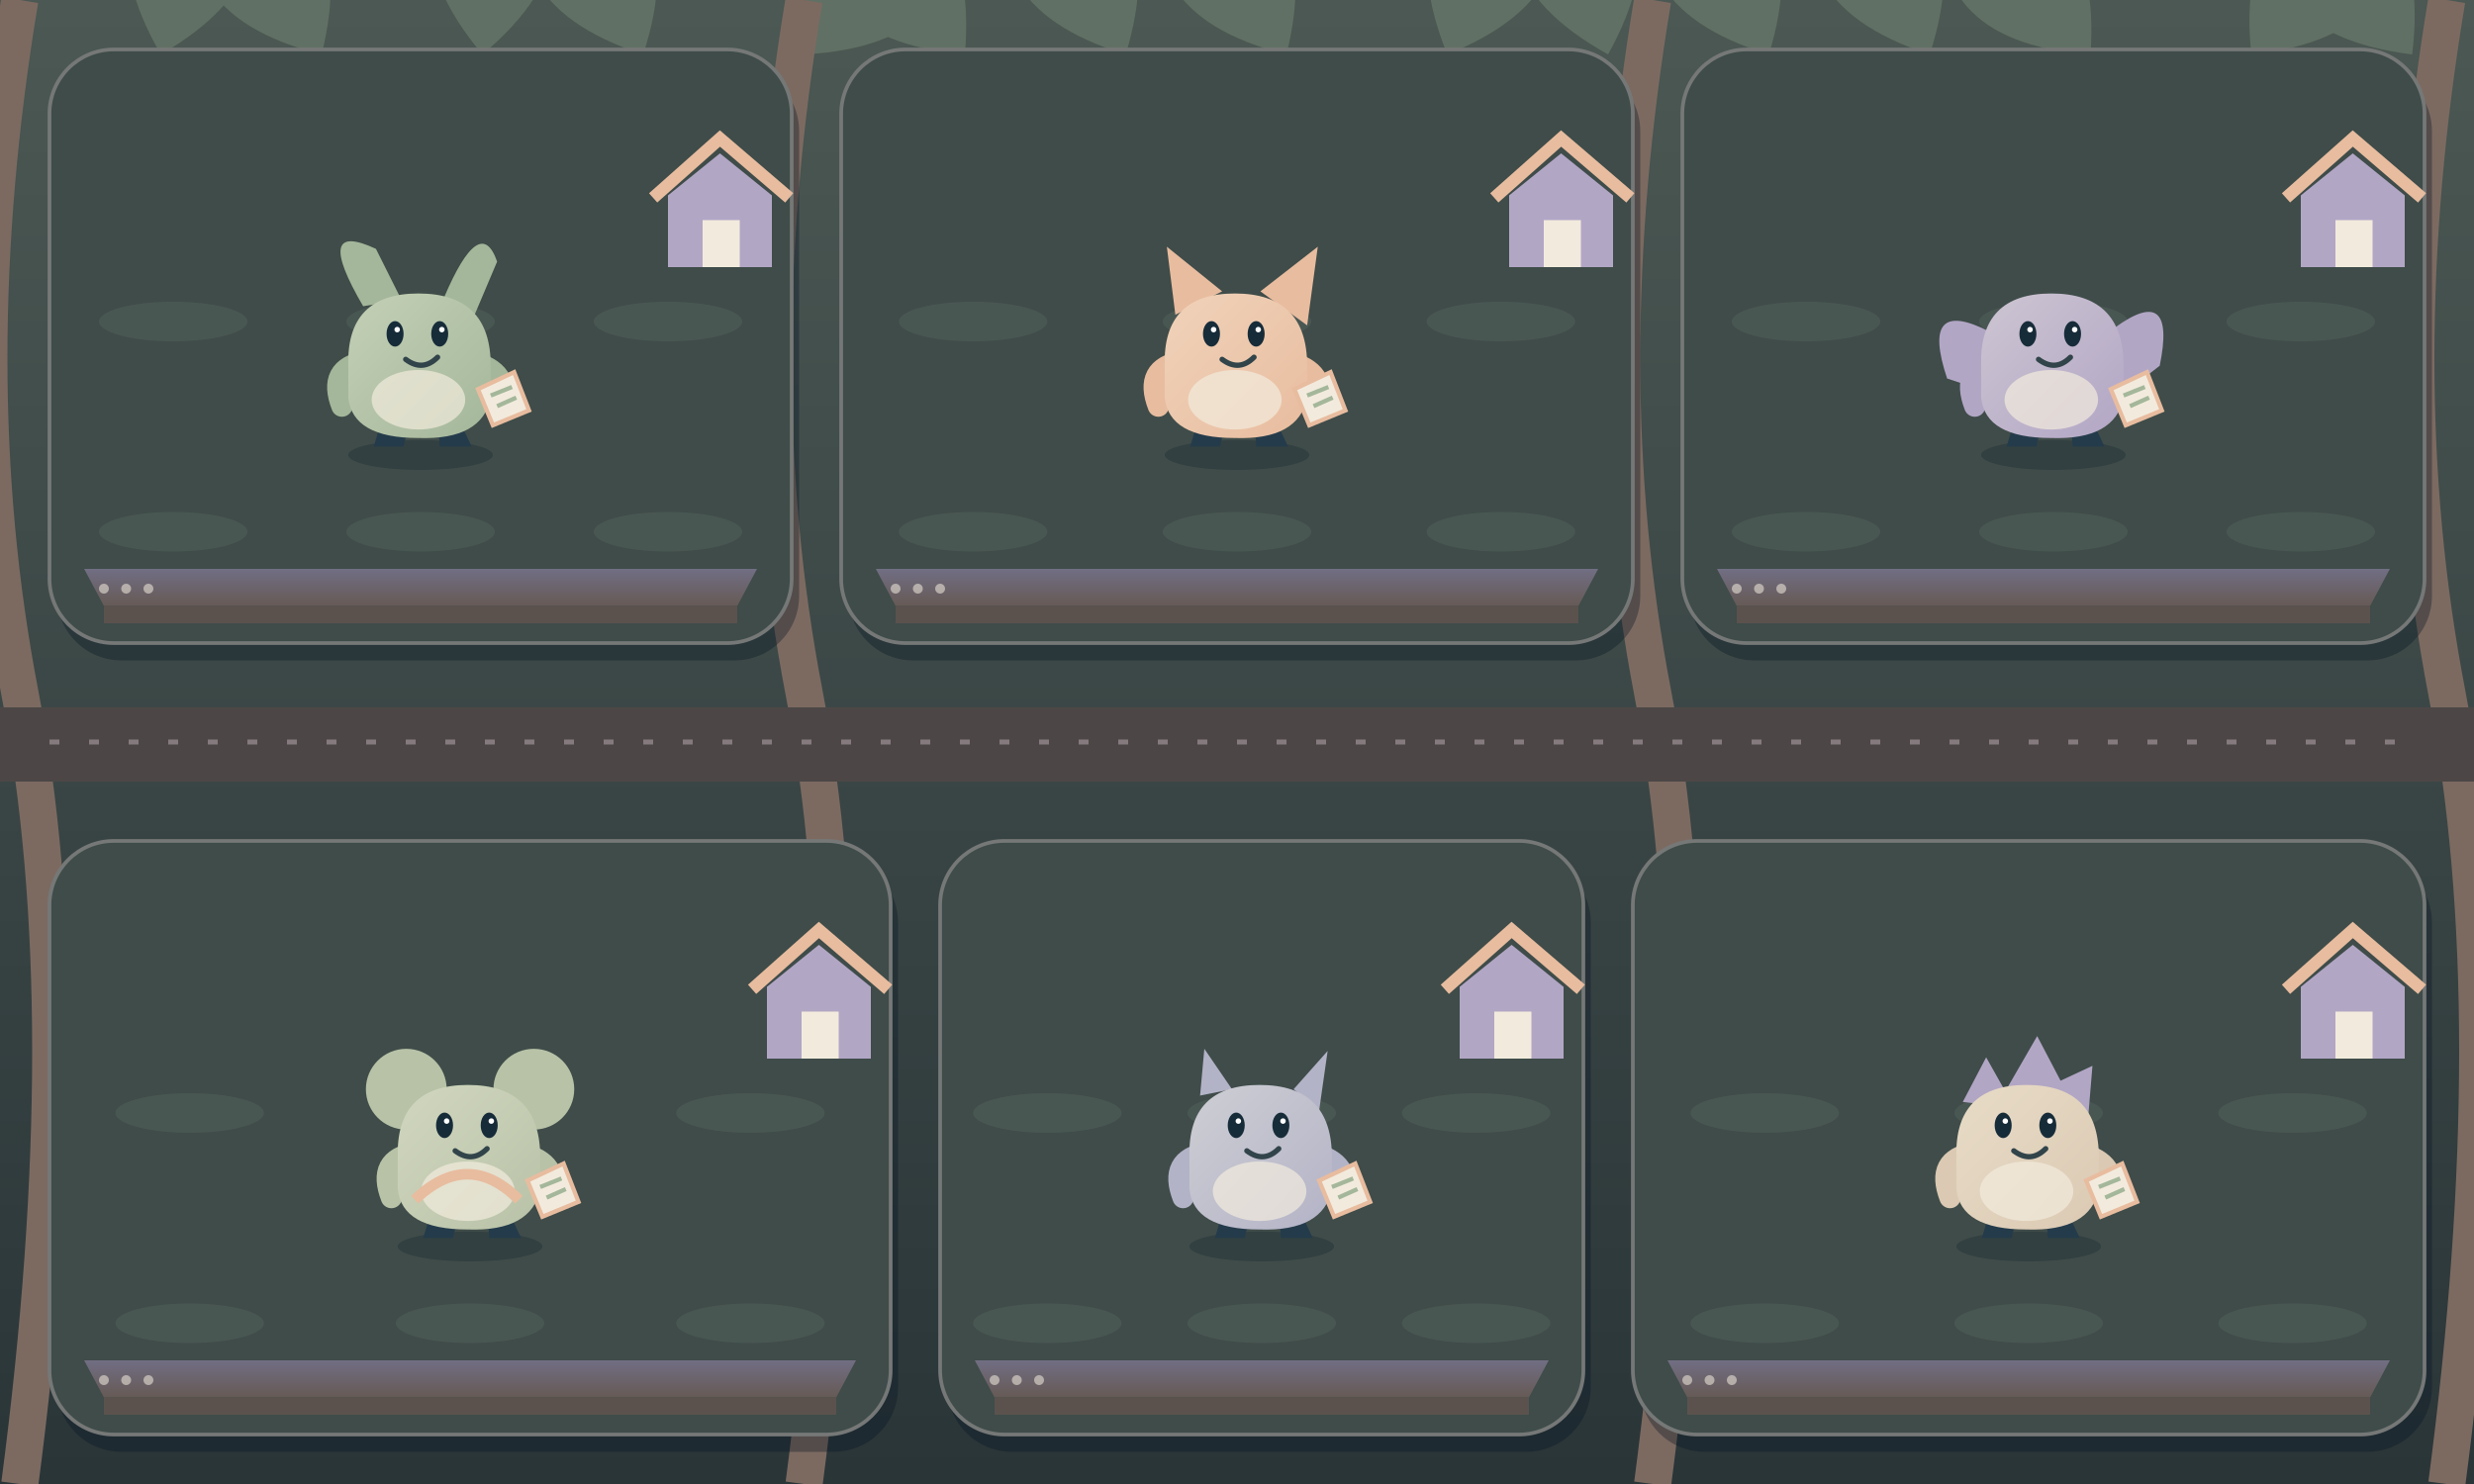
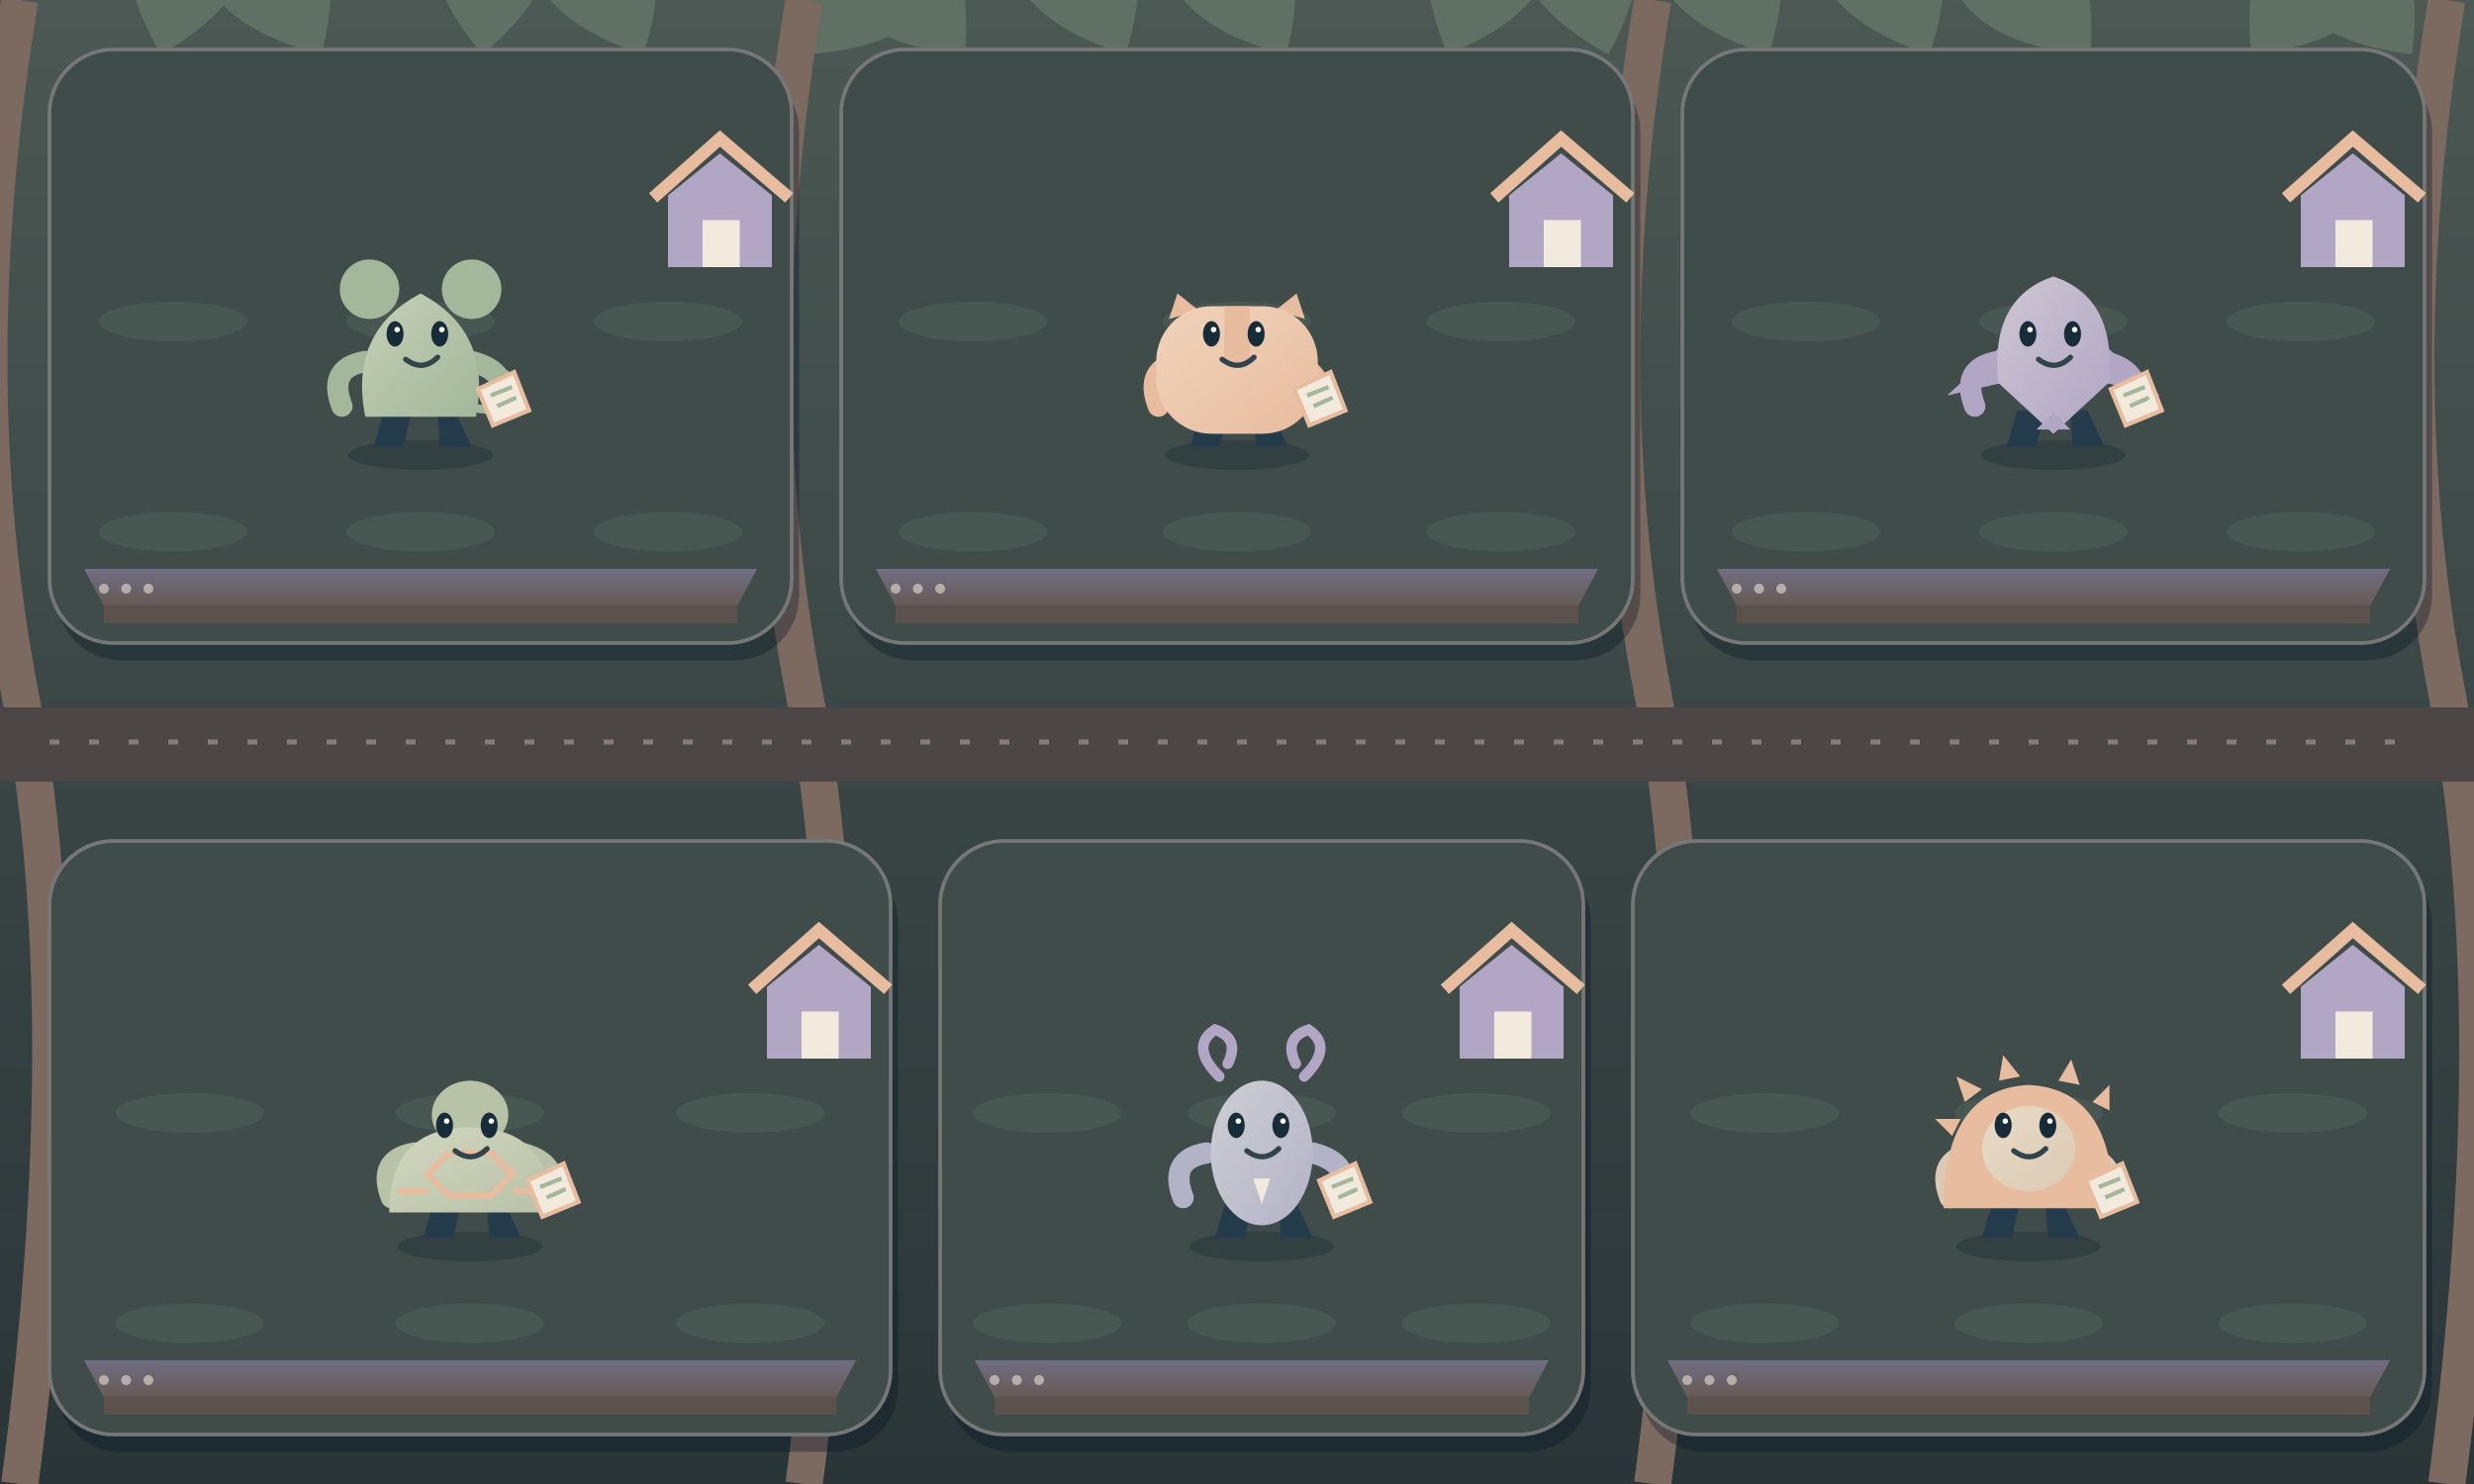
<svg xmlns="http://www.w3.org/2000/svg" width="800" height="480" viewBox="0 0 1000 600">
  <defs>
    <linearGradient id="sky" x1="0" y1="0" x2="0" y2="1">
      <stop offset="0" stop-color="#4b5853" />
      <stop offset="1" stop-color="#2a3538" />
    </linearGradient>
    <linearGradient id="desk" x1="0" y1="0" x2="0" y2="1">
      <stop offset="0" stop-color="#716e84" />
      <stop offset="1" stop-color="#665a55" />
    </linearGradient>
  </defs>
  <rect width="1000" height="600" fill="url(#sky)" />
  <path d="M0 0Q-50 -50 0 -90.0Q50 -50 0 0Z" fill="#617064" transform="translate(0 22) rotate(-44)" />
  <path d="M0 0Q-50 -50 0 -90.0Q50 -50 0 0Z" fill="#617064" transform="translate(65 22) rotate(15)" />
  <path d="M0 0Q-50 -50 0 -90.0Q50 -50 0 0Z" fill="#617064" transform="translate(130 22) rotate(-31)" />
  <path d="M0 0Q-50 -50 0 -90.0Q50 -50 0 0Z" fill="#617064" transform="translate(195 22) rotate(5)" />
  <path d="M0 0Q-50 -50 0 -90.0Q50 -50 0 0Z" fill="#617064" transform="translate(260 22) rotate(-27)" />
  <path d="M0 0Q-50 -50 0 -90.0Q50 -50 0 0Z" fill="#617064" transform="translate(325 22) rotate(42)" />
  <path d="M0 0Q-50 -50 0 -90.0Q50 -50 0 0Z" fill="#617064" transform="translate(390 22) rotate(-40)" />
  <path d="M0 0Q-50 -50 0 -90.0Q50 -50 0 0Z" fill="#617064" transform="translate(455 22) rotate(-28)" />
  <path d="M0 0Q-50 -50 0 -90.0Q50 -50 0 0Z" fill="#617064" transform="translate(520 22) rotate(-31)" />
  <path d="M0 0Q-50 -50 0 -90.0Q50 -50 0 0Z" fill="#617064" transform="translate(585 22) rotate(23)" />
  <path d="M0 0Q-50 -50 0 -90.0Q50 -50 0 0Z" fill="#617064" transform="translate(650 22) rotate(-16)" />
  <path d="M0 0Q-50 -50 0 -90.0Q50 -50 0 0Z" fill="#617064" transform="translate(715 22) rotate(-28)" />
  <path d="M0 0Q-50 -50 0 -90.0Q50 -50 0 0Z" fill="#617064" transform="translate(780 22) rotate(-27)" />
  <path d="M0 0Q-50 -50 0 -90.0Q50 -50 0 0Z" fill="#617064" transform="translate(845 22) rotate(-41)" />
  <path d="M0 0Q-50 -50 0 -90.0Q50 -50 0 0Z" fill="#617064" transform="translate(910 22) rotate(39)" />
  <path d="M0 0Q-50 -50 0 -90.0Q50 -50 0 0Z" fill="#617064" transform="translate(975 22) rotate(-38)" />
  <path d="M0 0Q-50 -50 0 -90.0Q50 -50 0 0Z" fill="#617064" transform="translate(1040 22) rotate(-28)" />
  <path d="M8 0q-25 150 0 280t0 320" fill="none" stroke="#7c6a61" stroke-width="15" />
  <path d="M325 0q-25 150 0 280t0 320" fill="none" stroke="#7c6a61" stroke-width="15" />
  <path d="M668 0q-25 150 0 280t0 320" fill="none" stroke="#7c6a61" stroke-width="15" />
  <path d="M989 0q-25 150 0 280t0 320" fill="none" stroke="#7c6a61" stroke-width="15" />
  <path d="M0 286h1000v30H0z" fill="#4c4746" />
  <path d="M20 300h960" stroke="#c9b9c4" stroke-width="2" stroke-dasharray="4 12" opacity=".45" />
  <rect x="23" y="27" width="300" height="240" rx="26" fill="#071422" opacity=".35" />
  <rect x="20" y="20" width="300" height="240" rx="26" fill="#3f4c49" stroke="#757877" stroke-width="1.5" />
  <path d="M34 230h272l-8 15H42z" fill="url(#desk)" />
  <path d="M42 245v7h256v-7" fill="#5b524e" />
  <ellipse cx="70.0" cy="130" rx="30" ry="8" fill="#d9ecdb" opacity=".07" />
  <ellipse cx="70.0" cy="215" rx="30" ry="8" fill="#d9ecdb" opacity=".07" />
  <ellipse cx="170.0" cy="130" rx="30" ry="8" fill="#d9ecdb" opacity=".07" />
  <ellipse cx="170.0" cy="215" rx="30" ry="8" fill="#d9ecdb" opacity=".07" />
  <ellipse cx="270.0" cy="130" rx="30" ry="8" fill="#d9ecdb" opacity=".07" />
  <ellipse cx="270.0" cy="215" rx="30" ry="8" fill="#d9ecdb" opacity=".07" />
  <path d="M270 79v29h42V79L291 62z" fill="#B2A6C5" />
  <path d="M264 80l27-24 28 24" fill="none" stroke="#E8BC9F" stroke-width="5" />
  <path d="M284 89h15v19h-15z" fill="#F2EBDD" />
  <circle cx="42" cy="238" r="2" fill="#F2EBDD" opacity=".55" />
  <circle cx="51" cy="238" r="2" fill="#F2EBDD" opacity=".55" />
  <circle cx="60" cy="238" r="2" fill="#F2EBDD" opacity=".55" />
  <rect x="343" y="27" width="320" height="240" rx="26" fill="#071422" opacity=".35" />
  <rect x="340" y="20" width="320" height="240" rx="26" fill="#3f4c49" stroke="#757877" stroke-width="1.5" />
  <path d="M354 230h292l-8 15H362z" fill="url(#desk)" />
  <path d="M362 245v7h276v-7" fill="#5b524e" />
  <ellipse cx="393.333" cy="130" rx="30" ry="8" fill="#d9ecdb" opacity=".07" />
  <ellipse cx="393.333" cy="215" rx="30" ry="8" fill="#d9ecdb" opacity=".07" />
  <ellipse cx="500.0" cy="130" rx="30" ry="8" fill="#d9ecdb" opacity=".07" />
  <ellipse cx="500.0" cy="215" rx="30" ry="8" fill="#d9ecdb" opacity=".07" />
  <ellipse cx="606.667" cy="130" rx="30" ry="8" fill="#d9ecdb" opacity=".07" />
  <ellipse cx="606.667" cy="215" rx="30" ry="8" fill="#d9ecdb" opacity=".07" />
  <path d="M610 79v29h42V79L631 62z" fill="#B2A6C5" />
  <path d="M604 80l27-24 28 24" fill="none" stroke="#E8BC9F" stroke-width="5" />
  <path d="M624 89h15v19h-15z" fill="#F2EBDD" />
  <circle cx="362" cy="238" r="2" fill="#F2EBDD" opacity=".55" />
  <circle cx="371" cy="238" r="2" fill="#F2EBDD" opacity=".55" />
  <circle cx="380" cy="238" r="2" fill="#F2EBDD" opacity=".55" />
  <rect x="683" y="27" width="300" height="240" rx="26" fill="#071422" opacity=".35" />
  <rect x="680" y="20" width="300" height="240" rx="26" fill="#3f4c49" stroke="#757877" stroke-width="1.5" />
  <path d="M694 230h272l-8 15H702z" fill="url(#desk)" />
  <path d="M702 245v7h256v-7" fill="#5b524e" />
  <ellipse cx="730.0" cy="130" rx="30" ry="8" fill="#d9ecdb" opacity=".07" />
  <ellipse cx="730.0" cy="215" rx="30" ry="8" fill="#d9ecdb" opacity=".07" />
  <ellipse cx="830.0" cy="130" rx="30" ry="8" fill="#d9ecdb" opacity=".07" />
  <ellipse cx="830.0" cy="215" rx="30" ry="8" fill="#d9ecdb" opacity=".07" />
  <ellipse cx="930.0" cy="130" rx="30" ry="8" fill="#d9ecdb" opacity=".07" />
  <ellipse cx="930.0" cy="215" rx="30" ry="8" fill="#d9ecdb" opacity=".07" />
  <path d="M930 79v29h42V79L951 62z" fill="#B2A6C5" />
  <path d="M924 80l27-24 28 24" fill="none" stroke="#E8BC9F" stroke-width="5" />
  <path d="M944 89h15v19h-15z" fill="#F2EBDD" />
  <circle cx="702" cy="238" r="2" fill="#F2EBDD" opacity=".55" />
  <circle cx="711" cy="238" r="2" fill="#F2EBDD" opacity=".55" />
  <circle cx="720" cy="238" r="2" fill="#F2EBDD" opacity=".55" />
  <rect x="23" y="347" width="340" height="240" rx="26" fill="#071422" opacity=".35" />
  <rect x="20" y="340" width="340" height="240" rx="26" fill="#3f4c49" stroke="#757877" stroke-width="1.5" />
  <path d="M34 550h312l-8 15H42z" fill="url(#desk)" />
  <path d="M42 565v7h296v-7" fill="#5b524e" />
  <ellipse cx="76.667" cy="450" rx="30" ry="8" fill="#d9ecdb" opacity=".07" />
  <ellipse cx="76.667" cy="535" rx="30" ry="8" fill="#d9ecdb" opacity=".07" />
  <ellipse cx="190.0" cy="450" rx="30" ry="8" fill="#d9ecdb" opacity=".07" />
  <ellipse cx="190.0" cy="535" rx="30" ry="8" fill="#d9ecdb" opacity=".07" />
  <ellipse cx="303.333" cy="450" rx="30" ry="8" fill="#d9ecdb" opacity=".07" />
  <ellipse cx="303.333" cy="535" rx="30" ry="8" fill="#d9ecdb" opacity=".07" />
  <path d="M310 399v29h42V399L331 382z" fill="#B2A6C5" />
  <path d="M304 400l27-24 28 24" fill="none" stroke="#E8BC9F" stroke-width="5" />
  <path d="M324 409h15v19h-15z" fill="#F2EBDD" />
  <circle cx="42" cy="558" r="2" fill="#F2EBDD" opacity=".55" />
  <circle cx="51" cy="558" r="2" fill="#F2EBDD" opacity=".55" />
  <circle cx="60" cy="558" r="2" fill="#F2EBDD" opacity=".55" />
  <rect x="383" y="347" width="260" height="240" rx="26" fill="#071422" opacity=".35" />
  <rect x="380" y="340" width="260" height="240" rx="26" fill="#3f4c49" stroke="#757877" stroke-width="1.5" />
  <path d="M394 550h232l-8 15H402z" fill="url(#desk)" />
  <path d="M402 565v7h216v-7" fill="#5b524e" />
  <ellipse cx="423.333" cy="450" rx="30" ry="8" fill="#d9ecdb" opacity=".07" />
  <ellipse cx="423.333" cy="535" rx="30" ry="8" fill="#d9ecdb" opacity=".07" />
  <ellipse cx="510.0" cy="450" rx="30" ry="8" fill="#d9ecdb" opacity=".07" />
  <ellipse cx="510.0" cy="535" rx="30" ry="8" fill="#d9ecdb" opacity=".07" />
  <ellipse cx="596.667" cy="450" rx="30" ry="8" fill="#d9ecdb" opacity=".07" />
  <ellipse cx="596.667" cy="535" rx="30" ry="8" fill="#d9ecdb" opacity=".07" />
  <path d="M590 399v29h42V399L611 382z" fill="#B2A6C5" />
  <path d="M584 400l27-24 28 24" fill="none" stroke="#E8BC9F" stroke-width="5" />
  <path d="M604 409h15v19h-15z" fill="#F2EBDD" />
  <circle cx="402" cy="558" r="2" fill="#F2EBDD" opacity=".55" />
  <circle cx="411" cy="558" r="2" fill="#F2EBDD" opacity=".55" />
  <circle cx="420" cy="558" r="2" fill="#F2EBDD" opacity=".55" />
  <rect x="663" y="347" width="320" height="240" rx="26" fill="#071422" opacity=".35" />
  <rect x="660" y="340" width="320" height="240" rx="26" fill="#3f4c49" stroke="#757877" stroke-width="1.5" />
  <path d="M674 550h292l-8 15H682z" fill="url(#desk)" />
  <path d="M682 565v7h276v-7" fill="#5b524e" />
  <ellipse cx="713.333" cy="450" rx="30" ry="8" fill="#d9ecdb" opacity=".07" />
  <ellipse cx="713.333" cy="535" rx="30" ry="8" fill="#d9ecdb" opacity=".07" />
  <ellipse cx="820.0" cy="450" rx="30" ry="8" fill="#d9ecdb" opacity=".07" />
  <ellipse cx="820.0" cy="535" rx="30" ry="8" fill="#d9ecdb" opacity=".07" />
  <ellipse cx="926.667" cy="450" rx="30" ry="8" fill="#d9ecdb" opacity=".07" />
  <ellipse cx="926.667" cy="535" rx="30" ry="8" fill="#d9ecdb" opacity=".07" />
  <path d="M930 399v29h42V399L951 382z" fill="#B2A6C5" />
  <path d="M924 400l27-24 28 24" fill="none" stroke="#E8BC9F" stroke-width="5" />
  <path d="M944 409h15v19h-15z" fill="#F2EBDD" />
  <circle cx="682" cy="558" r="2" fill="#F2EBDD" opacity=".55" />
  <circle cx="691" cy="558" r="2" fill="#F2EBDD" opacity=".55" />
  <circle cx="700" cy="558" r="2" fill="#F2EBDD" opacity=".55" />
  <svg x="115.0" y="86" width="110" height="110" viewBox="0 0 128 128">
    <defs>
      <linearGradient id="body0" x1="0" y1="0" x2="1" y2="1">
        <stop offset="0" stop-color="#c4d0b6" />
        <stop offset="1" stop-color="#A4B79A" />
      </linearGradient>
    </defs>
    <ellipse cx="64" cy="114" rx="34" ry="7" fill="#091726" opacity=".24" />
    <path d="M47 93l-5 17h14l4-17M72 93l1 17h15l-8-17" fill="#243b4b" />
    <path d="M38 70Q20 73 27 91M88 70q19 5 13 20" stroke="#A4B79A" stroke-width="10" fill="none" stroke-linecap="round" />
-     <path d="M37 44Q13 3 43 17l12 24M75 40Q92 0 100 23L89 49" fill="#A4B79A" />
-     <path d="M30 72q-1-34 33-34 34 0 34 34v15q-4 20-34 19-31 0-33-19z" fill="url(#body0)" />
-     <ellipse cx="52" cy="57" rx="4" ry="6" fill="#172c39" />
-     <ellipse cx="73" cy="57" rx="4" ry="6" fill="#172c39" />
-     <circle cx="53" cy="55" r="1.3" fill="#fff" />
-     <circle cx="74" cy="55" r="1.3" fill="#fff" />
-     <path d="M57 69q8 6 15-1" fill="none" stroke="#31444a" stroke-width="2.5" stroke-linecap="round" />
-     <ellipse cx="63" cy="88" rx="22" ry="14" fill="#F2EBDD" opacity=".7" />
+     <g id="shape-0">
+       <circle cx="40" cy="36" r="14" fill="#A4B79A" />
+       <circle cx="88" cy="36" r="14" fill="#A4B79A" />
+       <path d="M38 96q-8-40 26-58 34 18 26 58z" fill="url(#body0)" />
+       <path d="M90 92q22 4 14-16" fill="none" stroke="#A4B79A" stroke-width="4" stroke-linecap="round" />
+     </g>
+     <ellipse cx="52" cy="57" rx="4" ry="6" fill="#172c39" />
+     <ellipse cx="73" cy="57" rx="4" ry="6" fill="#172c39" />
+     <circle cx="53" cy="55" r="1.3" fill="#fff" />
+     <circle cx="74" cy="55" r="1.3" fill="#fff" />
+     <path d="M57 69q8 6 15-1" fill="none" stroke="#31444a" stroke-width="2.5" stroke-linecap="round" />
    <path d="M91 83l17-8 7 18-17 7z" fill="#F2EBDD" stroke="#E8BC9F" stroke-width="2" />
    <path d="M97 86l10-4m-7 9 9-4" stroke="#A4B79A" stroke-width="2" />
  </svg>
  <svg x="445.0" y="86" width="110" height="110" viewBox="0 0 128 128">
    <defs>
      <linearGradient id="body1" x1="0" y1="0" x2="1" y2="1">
        <stop offset="0" stop-color="#f0d3ba" />
        <stop offset="1" stop-color="#E8BC9F" />
      </linearGradient>
    </defs>
    <ellipse cx="64" cy="114" rx="34" ry="7" fill="#091726" opacity=".24" />
    <path d="M47 93l-5 17h14l4-17M72 93l1 17h15l-8-17" fill="#243b4b" />
    <path d="M38 70Q20 73 27 91M88 70q19 5 13 20" stroke="#E8BC9F" stroke-width="10" fill="none" stroke-linecap="round" />
-     <path d="M35 48l-4-32 26 21M75 37l27-21-5 37" fill="#E8BC9F" />
-     <path d="M30 72q-1-34 33-34 34 0 34 34v15q-4 20-34 19-31 0-33-19z" fill="url(#body1)" />
-     <ellipse cx="52" cy="57" rx="4" ry="6" fill="#172c39" />
-     <ellipse cx="73" cy="57" rx="4" ry="6" fill="#172c39" />
-     <circle cx="53" cy="55" r="1.3" fill="#fff" />
-     <circle cx="74" cy="55" r="1.3" fill="#fff" />
-     <path d="M57 69q8 6 15-1" fill="none" stroke="#31444a" stroke-width="2.5" stroke-linecap="round" />
-     <ellipse cx="63" cy="88" rx="22" ry="14" fill="#F2EBDD" opacity=".7" />
+     <g id="shape-1">
+       <path d="M32 50l4-12 10 8M96 50l-4-12-10 8" fill="#E8BC9F" />
+       <rect x="26" y="44" width="76" height="60" rx="26" fill="url(#body1)" />
+       <path d="M58 44h12v26q-6 6-12 0z" fill="#E8BC9F" />
+     </g>
+     <ellipse cx="52" cy="57" rx="4" ry="6" fill="#172c39" />
+     <ellipse cx="73" cy="57" rx="4" ry="6" fill="#172c39" />
+     <circle cx="53" cy="55" r="1.3" fill="#fff" />
+     <circle cx="74" cy="55" r="1.3" fill="#fff" />
+     <path d="M57 69q8 6 15-1" fill="none" stroke="#31444a" stroke-width="2.5" stroke-linecap="round" />
    <path d="M91 83l17-8 7 18-17 7z" fill="#F2EBDD" stroke="#E8BC9F" stroke-width="2" />
    <path d="M97 86l10-4m-7 9 9-4" stroke="#A4B79A" stroke-width="2" />
  </svg>
  <svg x="775.0" y="86" width="110" height="110" viewBox="0 0 128 128">
    <defs>
      <linearGradient id="body2" x1="0" y1="0" x2="1" y2="1">
        <stop offset="0" stop-color="#cdc5d2" />
        <stop offset="1" stop-color="#B2A6C5" />
      </linearGradient>
    </defs>
    <ellipse cx="64" cy="114" rx="34" ry="7" fill="#091726" opacity=".24" />
    <path d="M47 93l-5 17h14l4-17M72 93l1 17h15l-8-17" fill="#243b4b" />
    <path d="M38 70Q20 73 27 91M88 70q19 5 13 20" stroke="#B2A6C5" stroke-width="10" fill="none" stroke-linecap="round" />
-     <path d="M34 56Q1 39 14 78l21 7M93 54q29-21 21 18L92 89" fill="#B2A6C5" />
-     <path d="M30 72q-1-34 33-34 34 0 34 34v15q-4 20-34 19-31 0-33-19z" fill="url(#body2)" />
-     <ellipse cx="52" cy="57" rx="4" ry="6" fill="#172c39" />
-     <ellipse cx="73" cy="57" rx="4" ry="6" fill="#172c39" />
-     <circle cx="53" cy="55" r="1.3" fill="#fff" />
-     <circle cx="74" cy="55" r="1.3" fill="#fff" />
-     <path d="M57 69q8 6 15-1" fill="none" stroke="#31444a" stroke-width="2.5" stroke-linecap="round" />
-     <ellipse cx="63" cy="88" rx="22" ry="14" fill="#F2EBDD" opacity=".7" />
+     <g id="shape-2">
+       <path d="M38 64L14 86l26-6M90 64l24 22-26-6" fill="#B2A6C5" />
+       <path d="M64 30q30 10 26 50l-26 24-26-24q-4-40 26-50z" fill="url(#body2)" />
+       <path d="M56 102l8-8 8 8" fill="#B2A6C5" />
+     </g>
+     <ellipse cx="52" cy="57" rx="4" ry="6" fill="#172c39" />
+     <ellipse cx="73" cy="57" rx="4" ry="6" fill="#172c39" />
+     <circle cx="53" cy="55" r="1.3" fill="#fff" />
+     <circle cx="74" cy="55" r="1.3" fill="#fff" />
+     <path d="M57 69q8 6 15-1" fill="none" stroke="#31444a" stroke-width="2.5" stroke-linecap="round" />
    <path d="M91 83l17-8 7 18-17 7z" fill="#F2EBDD" stroke="#E8BC9F" stroke-width="2" />
    <path d="M97 86l10-4m-7 9 9-4" stroke="#A4B79A" stroke-width="2" />
  </svg>
  <svg x="135.0" y="406" width="110" height="110" viewBox="0 0 128 128">
    <defs>
      <linearGradient id="body3" x1="0" y1="0" x2="1" y2="1">
        <stop offset="0" stop-color="#d1d7bf" />
        <stop offset="1" stop-color="#b8c2a7" />
      </linearGradient>
    </defs>
    <ellipse cx="64" cy="114" rx="34" ry="7" fill="#091726" opacity=".24" />
    <path d="M47 93l-5 17h14l4-17M72 93l1 17h15l-8-17" fill="#243b4b" />
    <path d="M38 70Q20 73 27 91M88 70q19 5 13 20" stroke="#b8c2a7" stroke-width="10" fill="none" stroke-linecap="round" />
-     <circle cx="34" cy="40" r="19" fill="#b8c2a7" />
-     <circle cx="94" cy="40" r="19" fill="#b8c2a7" />
-     <path d="M30 72q-1-34 33-34 34 0 34 34v15q-4 20-34 19-31 0-33-19z" fill="url(#body3)" />
-     <ellipse cx="52" cy="57" rx="4" ry="6" fill="#172c39" />
-     <ellipse cx="73" cy="57" rx="4" ry="6" fill="#172c39" />
-     <circle cx="53" cy="55" r="1.3" fill="#fff" />
-     <circle cx="74" cy="55" r="1.3" fill="#fff" />
-     <path d="M57 69q8 6 15-1" fill="none" stroke="#31444a" stroke-width="2.5" stroke-linecap="round" />
-     <ellipse cx="63" cy="88" rx="22" ry="14" fill="#F2EBDD" opacity=".7" />
-     <path d="M38 92q25-24 49 0" stroke="#E8BC9F" stroke-width="5" fill="none" />
+     <g id="shape-3">
+       <ellipse cx="64" cy="52" rx="18" ry="16" fill="#b8c2a7" />
+       <path d="M26 98q0-40 38-40t38 40z" fill="url(#body3)" />
+       <path d="M44 80l10-10h20l10 10-10 10H54zM30 88h14M84 88h14" fill="none" stroke="#E8BC9F" stroke-width="3" />
+     </g>
+     <ellipse cx="52" cy="57" rx="4" ry="6" fill="#172c39" />
+     <ellipse cx="73" cy="57" rx="4" ry="6" fill="#172c39" />
+     <circle cx="53" cy="55" r="1.3" fill="#fff" />
+     <circle cx="74" cy="55" r="1.3" fill="#fff" />
+     <path d="M57 69q8 6 15-1" fill="none" stroke="#31444a" stroke-width="2.5" stroke-linecap="round" />
    <path d="M91 83l17-8 7 18-17 7z" fill="#F2EBDD" stroke="#E8BC9F" stroke-width="2" />
    <path d="M97 86l10-4m-7 9 9-4" stroke="#A4B79A" stroke-width="2" />
  </svg>
  <svg x="455.0" y="406" width="110" height="110" viewBox="0 0 128 128">
    <defs>
      <linearGradient id="body4" x1="0" y1="0" x2="1" y2="1">
        <stop offset="0" stop-color="#ceced4" />
        <stop offset="1" stop-color="#b3b3c7" />
      </linearGradient>
    </defs>
    <ellipse cx="64" cy="114" rx="34" ry="7" fill="#091726" opacity=".24" />
    <path d="M47 93l-5 17h14l4-17M72 93l1 17h15l-8-17" fill="#243b4b" />
    <path d="M38 70Q20 73 27 91M88 70q19 5 13 20" stroke="#b3b3c7" stroke-width="10" fill="none" stroke-linecap="round" />
-     <path d="M35 43l2-22 13 19M79 40l16-18-4 28" fill="#b3b3c7" />
-     <path d="M30 72q-1-34 33-34 34 0 34 34v15q-4 20-34 19-31 0-33-19z" fill="url(#body4)" />
-     <ellipse cx="52" cy="57" rx="4" ry="6" fill="#172c39" />
-     <ellipse cx="73" cy="57" rx="4" ry="6" fill="#172c39" />
-     <circle cx="53" cy="55" r="1.3" fill="#fff" />
-     <circle cx="74" cy="55" r="1.3" fill="#fff" />
-     <path d="M57 69q8 6 15-1" fill="none" stroke="#31444a" stroke-width="2.5" stroke-linecap="round" />
-     <ellipse cx="63" cy="88" rx="22" ry="14" fill="#F2EBDD" opacity=".7" />
+     <g id="shape-4">
+       <path d="M44 34q-14-14-2-22 12 4 6 16M84 34q14-14 2-22-12 4-6 16" fill="none" stroke="#B2A6C5" stroke-width="5" stroke-linecap="round" />
+       <ellipse cx="64" cy="70" rx="24" ry="34" fill="url(#body4)" />
+       <path d="M60 82l4 12 4-12" fill="#F2EBDD" />
+     </g>
+     <ellipse cx="52" cy="57" rx="4" ry="6" fill="#172c39" />
+     <ellipse cx="73" cy="57" rx="4" ry="6" fill="#172c39" />
+     <circle cx="53" cy="55" r="1.3" fill="#fff" />
+     <circle cx="74" cy="55" r="1.3" fill="#fff" />
+     <path d="M57 69q8 6 15-1" fill="none" stroke="#31444a" stroke-width="2.5" stroke-linecap="round" />
    <path d="M91 83l17-8 7 18-17 7z" fill="#F2EBDD" stroke="#E8BC9F" stroke-width="2" />
    <path d="M97 86l10-4m-7 9 9-4" stroke="#A4B79A" stroke-width="2" />
  </svg>
  <svg x="765.0" y="406" width="110" height="110" viewBox="0 0 128 128">
    <defs>
      <linearGradient id="body5" x1="0" y1="0" x2="1" y2="1">
        <stop offset="0" stop-color="#e8dcc7" />
        <stop offset="1" stop-color="#dbc9b3" />
      </linearGradient>
    </defs>
    <ellipse cx="64" cy="114" rx="34" ry="7" fill="#091726" opacity=".24" />
    <path d="M47 93l-5 17h14l4-17M72 93l1 17h15l-8-17" fill="#243b4b" />
    <path d="M38 70Q20 73 27 91M88 70q19 5 13 20" stroke="#dbc9b3" stroke-width="10" fill="none" stroke-linecap="round" />
-     <path d="M33 46l11-21 9 16 15-26 11 21 15-7-2 24" fill="#B2A6C5" />
-     <path d="M30 72q-1-34 33-34 34 0 34 34v15q-4 20-34 19-31 0-33-19z" fill="url(#body5)" />
-     <ellipse cx="52" cy="57" rx="4" ry="6" fill="#172c39" />
-     <ellipse cx="73" cy="57" rx="4" ry="6" fill="#172c39" />
-     <circle cx="53" cy="55" r="1.3" fill="#fff" />
-     <circle cx="74" cy="55" r="1.3" fill="#fff" />
-     <path d="M57 69q8 6 15-1" fill="none" stroke="#31444a" stroke-width="2.5" stroke-linecap="round" />
-     <ellipse cx="63" cy="88" rx="22" ry="14" fill="#F2EBDD" opacity=".7" />
+     <g id="shape-5">
+       <path d="M24 96q0-56 40-58 40 2 40 58zM28 62l-8-8 12 0M34 46l-4-12 12 6M50 36l2-12 8 10M78 36l6-10 4 12M94 46l8-8v12" fill="#E8BC9F" />
+       <ellipse cx="64" cy="68" rx="22" ry="20" fill="url(#body5)" />
+     </g>
+     <ellipse cx="52" cy="57" rx="4" ry="6" fill="#172c39" />
+     <ellipse cx="73" cy="57" rx="4" ry="6" fill="#172c39" />
+     <circle cx="53" cy="55" r="1.3" fill="#fff" />
+     <circle cx="74" cy="55" r="1.3" fill="#fff" />
+     <path d="M57 69q8 6 15-1" fill="none" stroke="#31444a" stroke-width="2.5" stroke-linecap="round" />
    <path d="M91 83l17-8 7 18-17 7z" fill="#F2EBDD" stroke="#E8BC9F" stroke-width="2" />
    <path d="M97 86l10-4m-7 9 9-4" stroke="#A4B79A" stroke-width="2" />
  </svg>
</svg>
